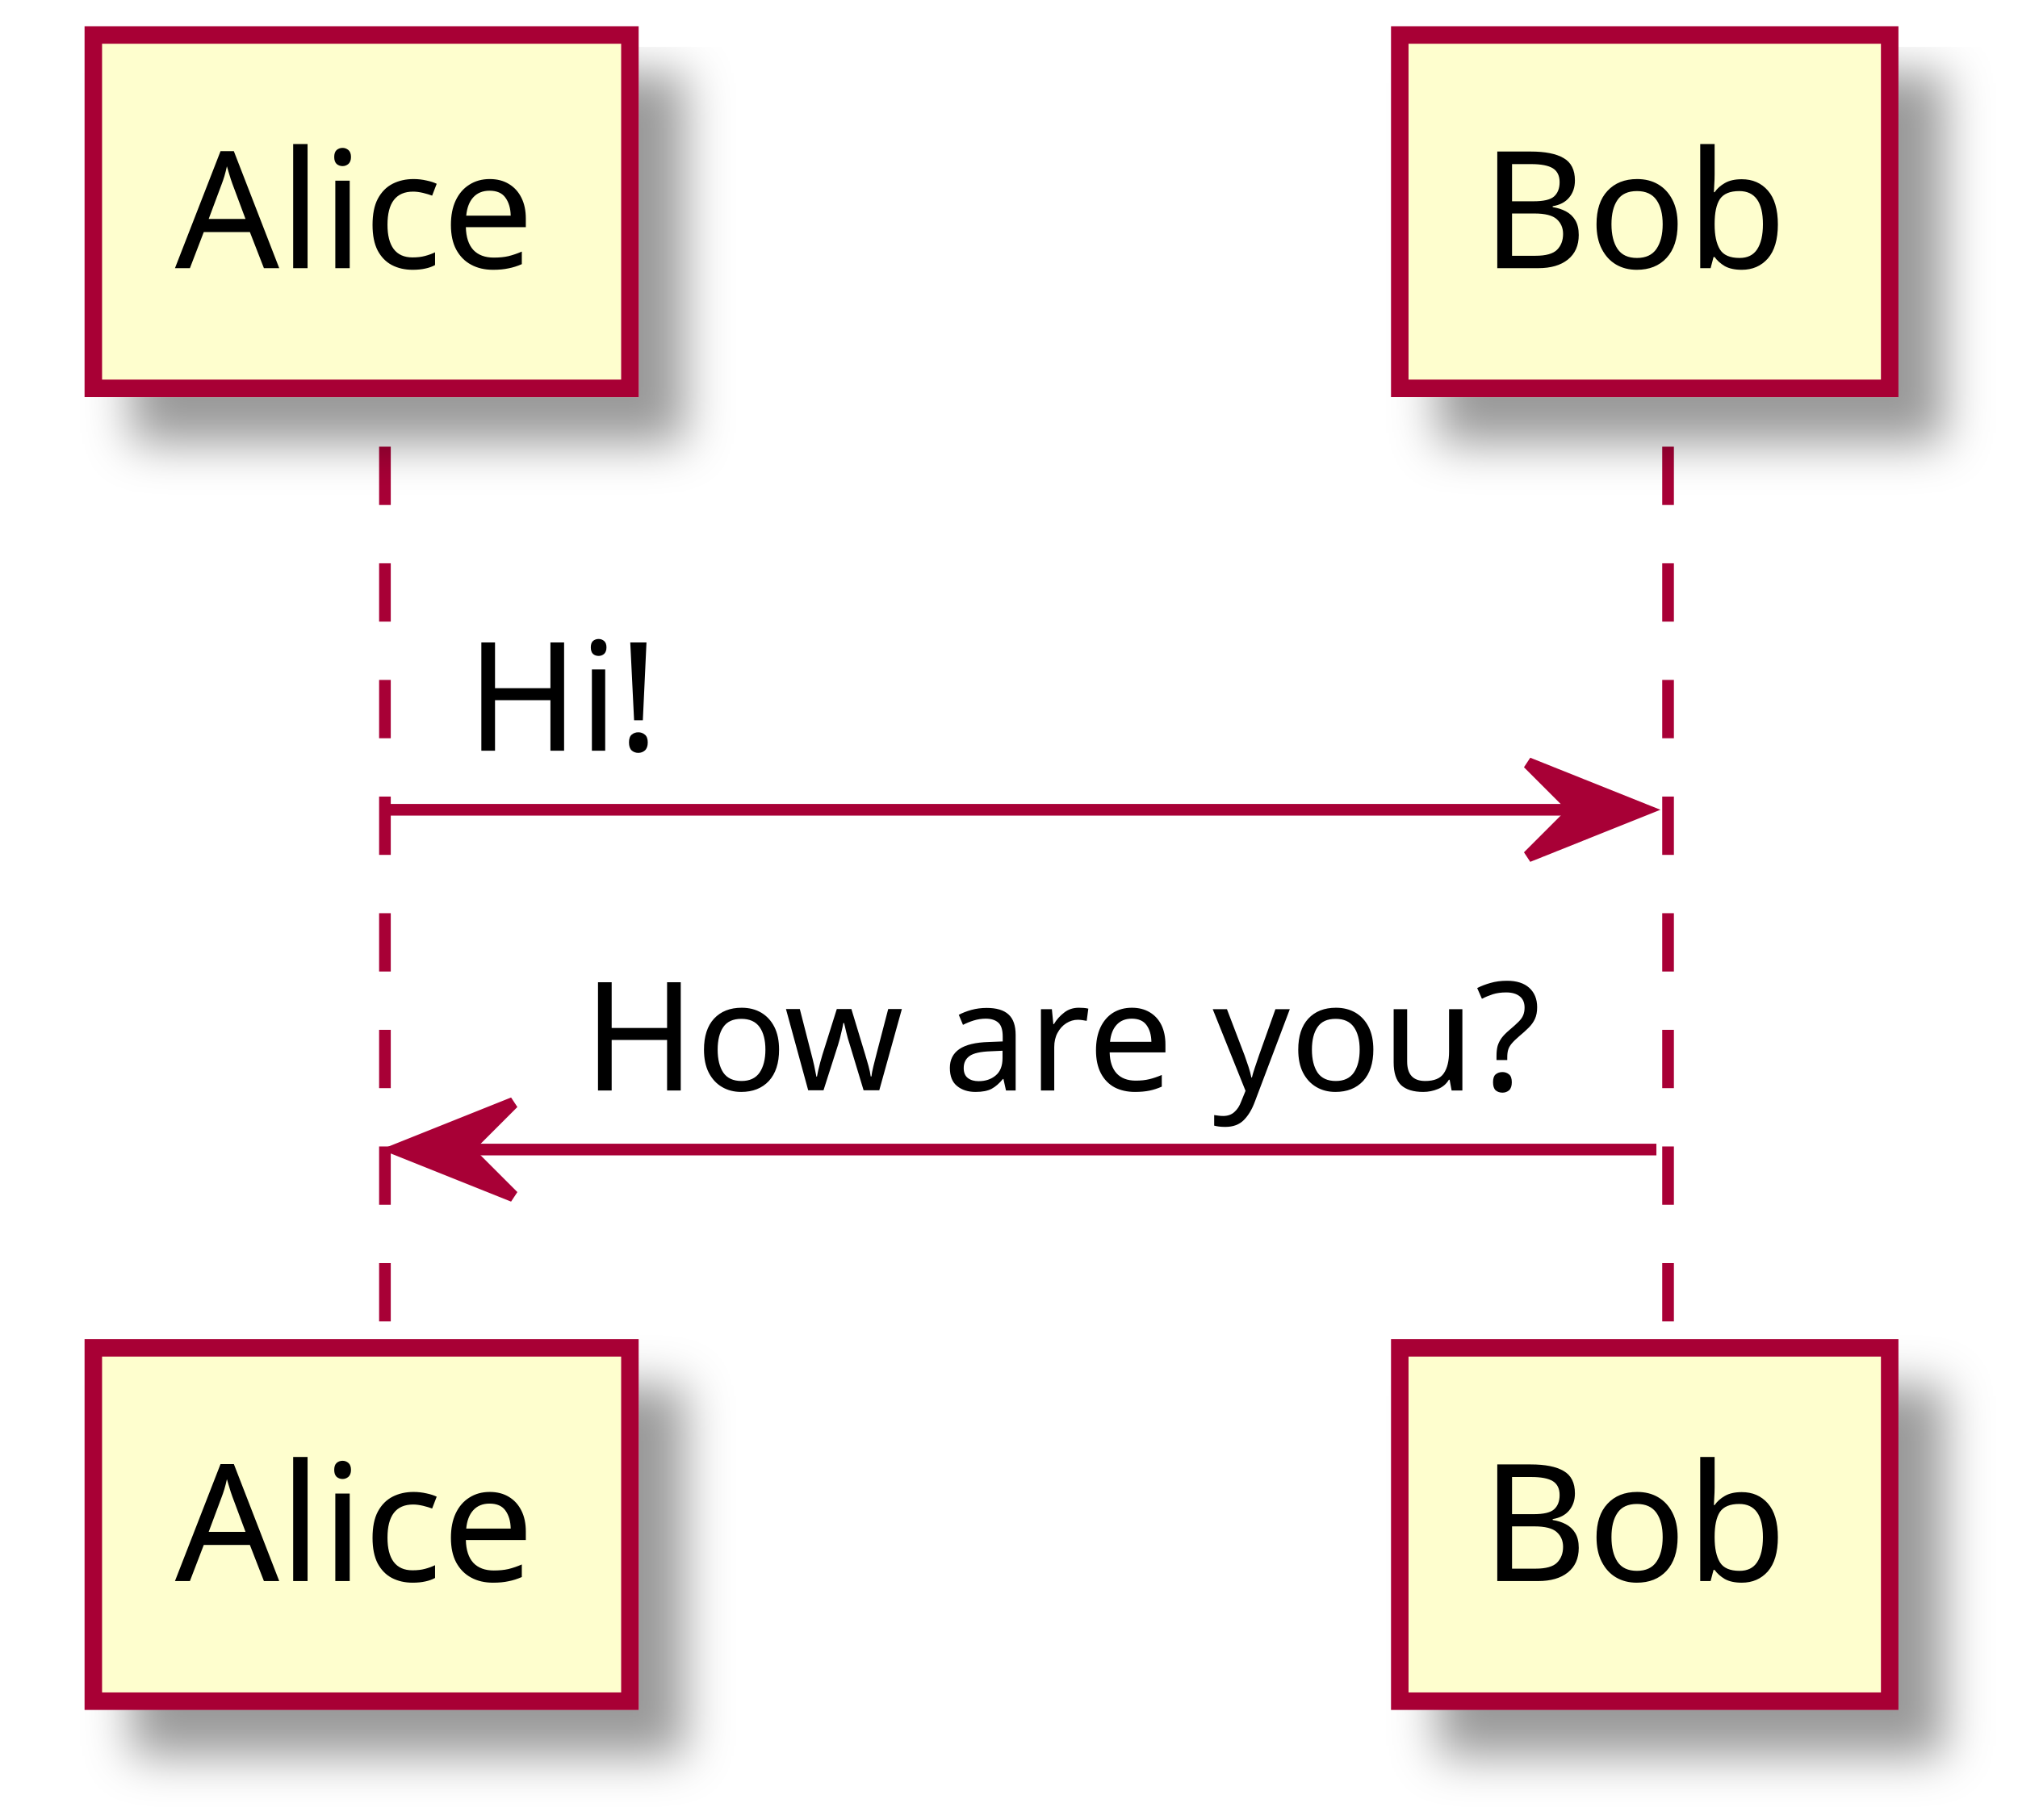
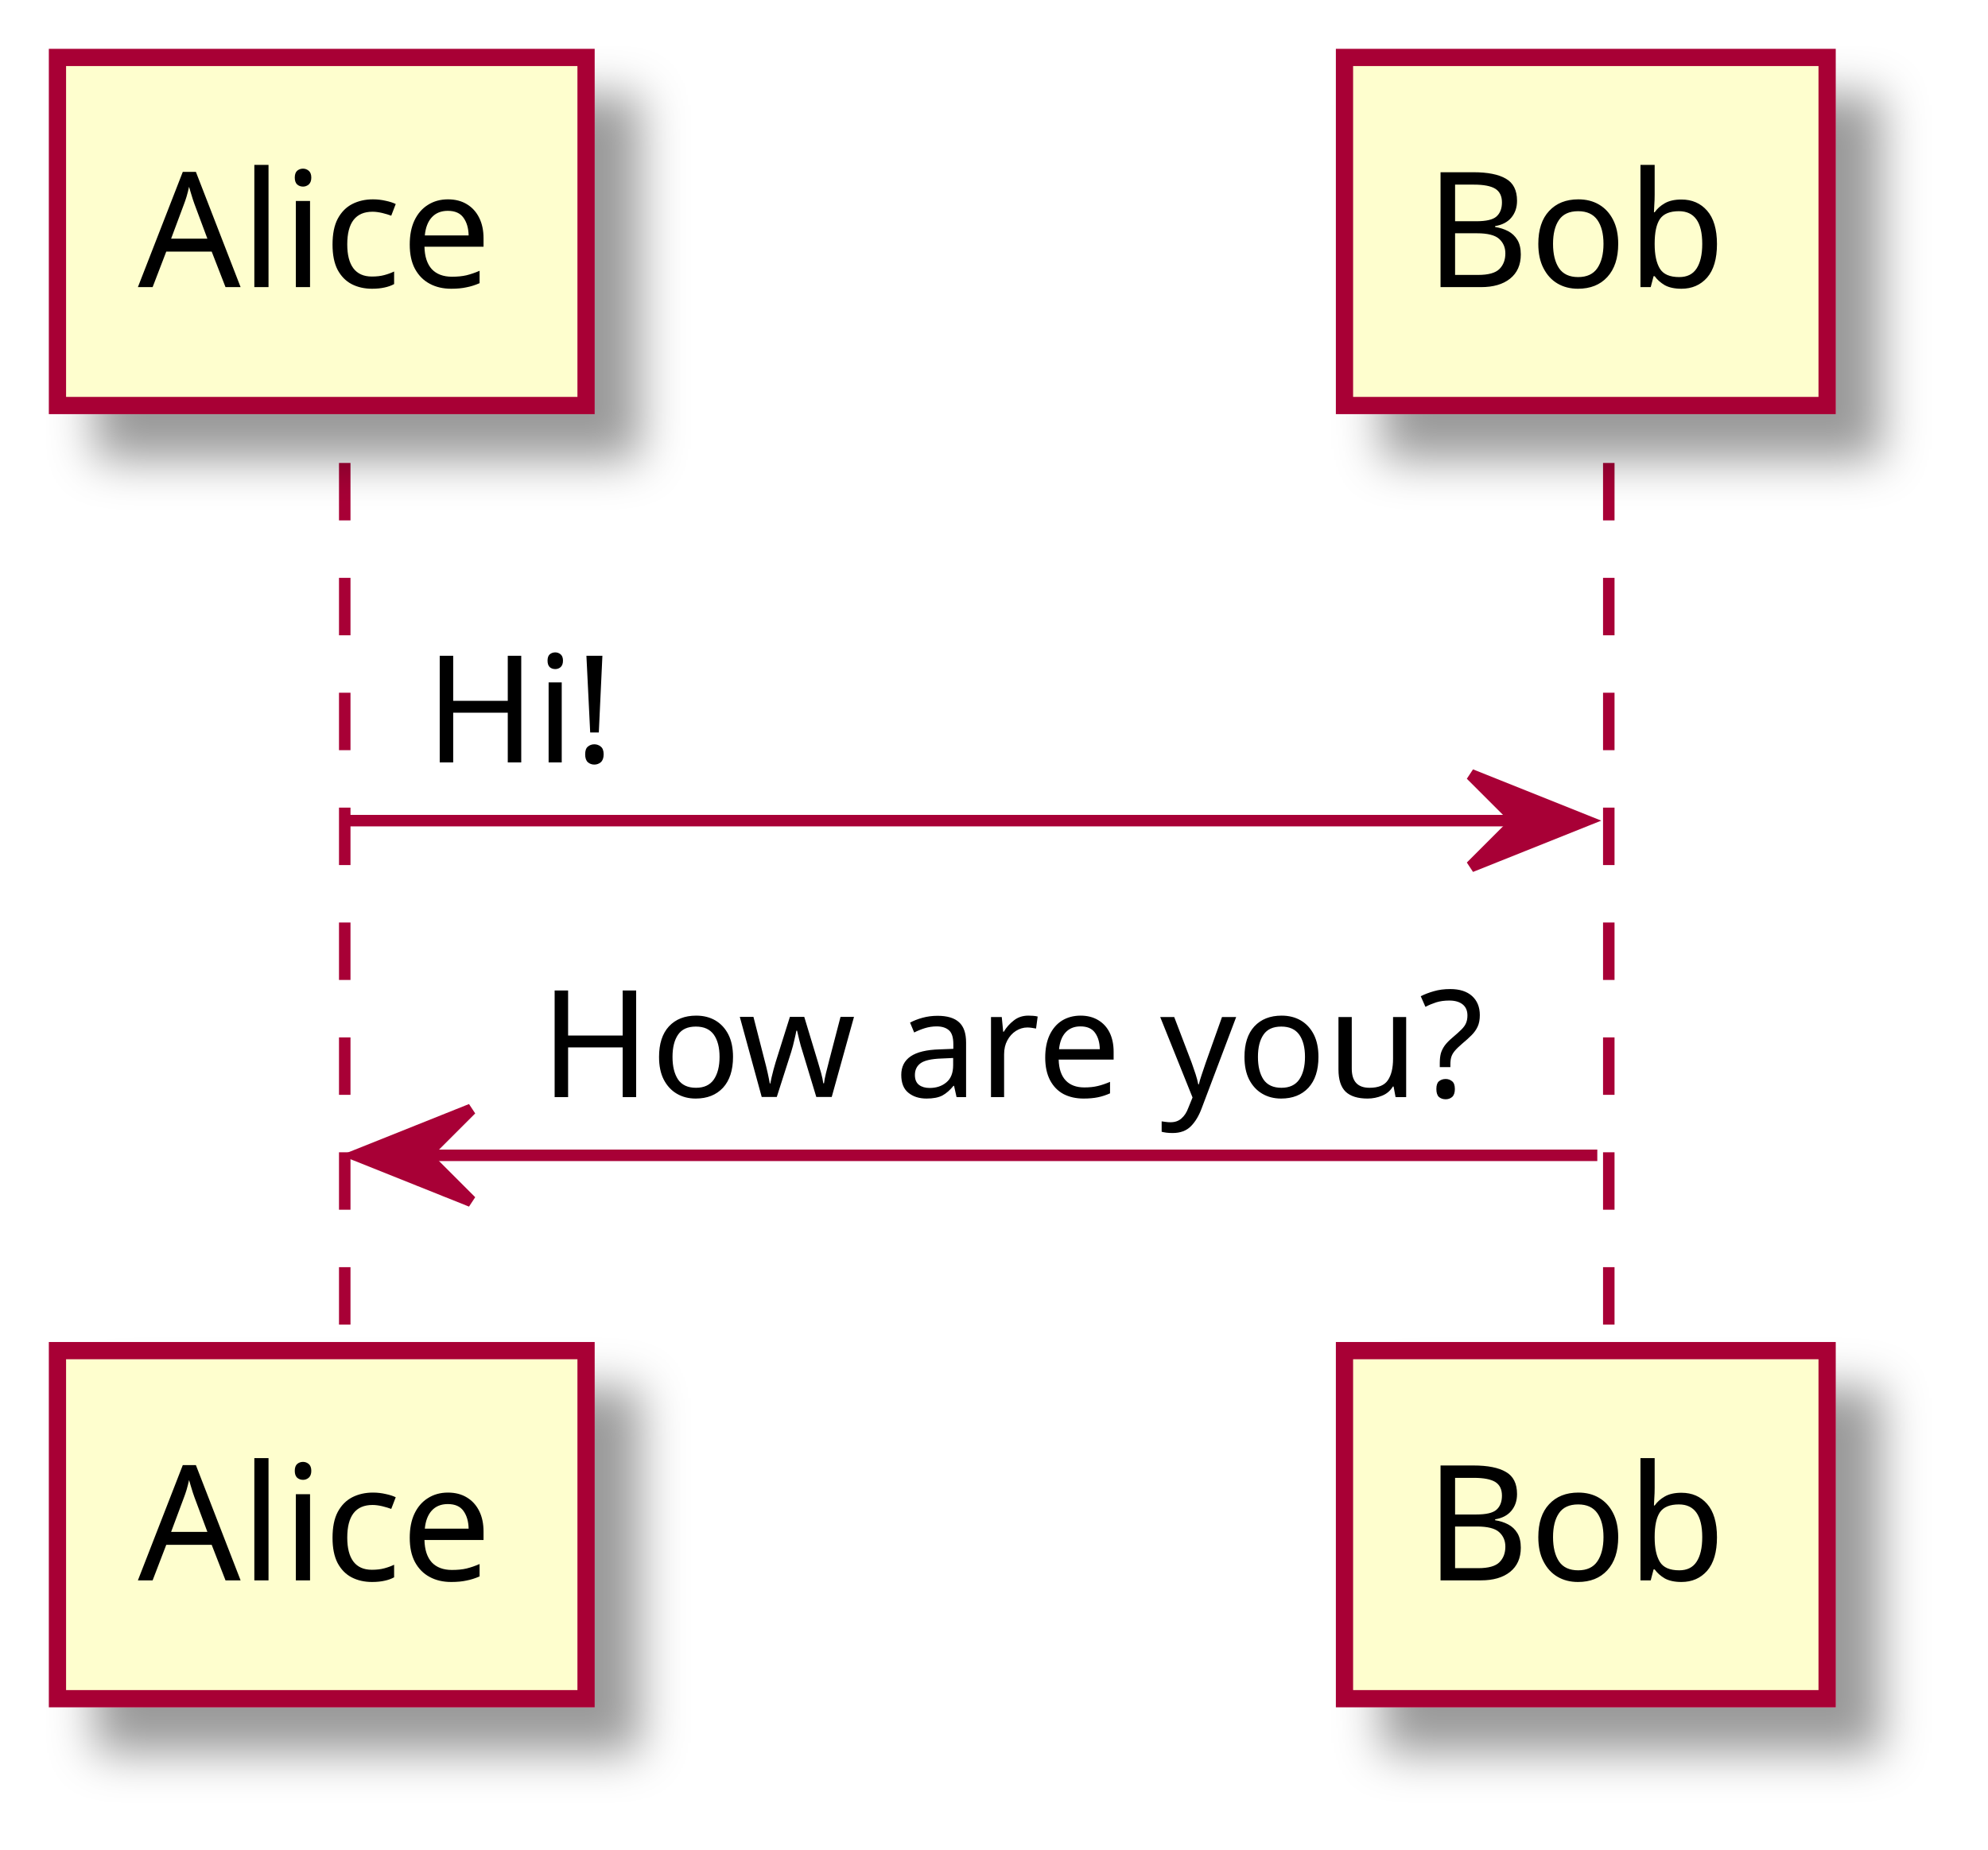
- <svg xmlns="http://www.w3.org/2000/svg" contentScriptType="application/ecmascript" contentStyleType="text/css" height="156px" preserveAspectRatio="none" style="width:173px;height:156px;" version="1.1" viewBox="0 0 173 156" width="173px" zoomAndPan="magnify">
+ <svg xmlns="http://www.w3.org/2000/svg" contentScriptType="application/ecmascript" contentStyleType="text/css" height="161px" preserveAspectRatio="none" style="width:173px;height:161px;" version="1.1" viewBox="0 0 173 161" width="173px" zoomAndPan="magnify">
  <defs>
-     <filter height="300%" id="f1d6vb25lh5m0d" width="300%" x="-1" y="-1">
+     <filter height="300%" id="f1vpx7wvolz9uy" width="300%" x="-1" y="-1">
      <feGaussianBlur result="blurOut" stdDeviation="2.0" />
      <feColorMatrix in="blurOut" result="blurOut2" type="matrix" values="0 0 0 0 0 0 0 0 0 0 0 0 0 0 0 0 0 0 .4 0" />
      <feOffset dx="4.0" dy="4.0" in="blurOut2" result="blurOut3" />
      <feBlend in="SourceGraphic" in2="blurOut3" mode="normal" />
    </filter>
  </defs>
  <g>
-     <line style="stroke: #A80036; stroke-width: 1.0; stroke-dasharray: 5.0,5.0;" x1="33" x2="33" y1="38.297" y2="116.562" />
-     <line style="stroke: #A80036; stroke-width: 1.0; stroke-dasharray: 5.0,5.0;" x1="143" x2="143" y1="38.297" y2="116.562" />
-     <rect fill="#FEFECE" filter="url(#f1d6vb25lh5m0d)" height="30.297" style="stroke: #A80036; stroke-width: 1.5;" width="46" x="8" y="3" />
-     <text fill="#000000" font-family="sans-serif" font-size="14" lengthAdjust="spacingAndGlyphs" textLength="32" x="15" y="22.995">Alice</text>
-     <rect fill="#FEFECE" filter="url(#f1d6vb25lh5m0d)" height="30.297" style="stroke: #A80036; stroke-width: 1.5;" width="46" x="8" y="115.562" />
-     <text fill="#000000" font-family="sans-serif" font-size="14" lengthAdjust="spacingAndGlyphs" textLength="32" x="15" y="135.558">Alice</text>
-     <rect fill="#FEFECE" filter="url(#f1d6vb25lh5m0d)" height="30.297" style="stroke: #A80036; stroke-width: 1.5;" width="42" x="120" y="3" />
-     <text fill="#000000" font-family="sans-serif" font-size="14" lengthAdjust="spacingAndGlyphs" textLength="28" x="127" y="22.995">Bob</text>
-     <rect fill="#FEFECE" filter="url(#f1d6vb25lh5m0d)" height="30.297" style="stroke: #A80036; stroke-width: 1.5;" width="42" x="120" y="115.562" />
-     <text fill="#000000" font-family="sans-serif" font-size="14" lengthAdjust="spacingAndGlyphs" textLength="28" x="127" y="135.558">Bob</text>
-     <polygon fill="#A80036" points="131,65.43,141,69.43,131,73.43,135,69.43" style="stroke: #A80036; stroke-width: 1.0;" />
-     <line style="stroke: #A80036; stroke-width: 1.0;" x1="33" x2="137" y1="69.43" y2="69.43" />
-     <text fill="#000000" font-family="sans-serif" font-size="13" lengthAdjust="spacingAndGlyphs" textLength="18" x="40" y="64.364">Hi!</text>
-     <polygon fill="#A80036" points="44,94.562,34,98.562,44,102.562,40,98.562" style="stroke: #A80036; stroke-width: 1.0;" />
-     <line style="stroke: #A80036; stroke-width: 1.0;" x1="38" x2="142" y1="98.562" y2="98.562" />
-     <text fill="#000000" font-family="sans-serif" font-size="13" lengthAdjust="spacingAndGlyphs" textLength="86" x="50" y="93.497">How are you?</text>
+     <line style="stroke:#A80036;stroke-width:1.0;stroke-dasharray:5.0,5.0;" x1="30" x2="30" y1="40.297" y2="118.562" />
+     <line style="stroke:#A80036;stroke-width:1.0;stroke-dasharray:5.0,5.0;" x1="140" x2="140" y1="40.297" y2="118.562" />
+     <rect fill="#FEFECE" filter="url(#f1vpx7wvolz9uy)" height="30.297" style="stroke:#A80036;stroke-width:1.5;" width="46" x="5" y="5" />
+     <text fill="#000000" font-family="sans-serif" font-size="14" lengthAdjust="spacingAndGlyphs" textLength="32" x="12" y="24.995">Alice</text>
+     <rect fill="#FEFECE" filter="url(#f1vpx7wvolz9uy)" height="30.297" style="stroke:#A80036;stroke-width:1.5;" width="46" x="5" y="117.562" />
+     <text fill="#000000" font-family="sans-serif" font-size="14" lengthAdjust="spacingAndGlyphs" textLength="32" x="12" y="137.558">Alice</text>
+     <rect fill="#FEFECE" filter="url(#f1vpx7wvolz9uy)" height="30.297" style="stroke:#A80036;stroke-width:1.5;" width="42" x="117" y="5" />
+     <text fill="#000000" font-family="sans-serif" font-size="14" lengthAdjust="spacingAndGlyphs" textLength="28" x="124" y="24.995">Bob</text>
+     <rect fill="#FEFECE" filter="url(#f1vpx7wvolz9uy)" height="30.297" style="stroke:#A80036;stroke-width:1.5;" width="42" x="117" y="117.562" />
+     <text fill="#000000" font-family="sans-serif" font-size="14" lengthAdjust="spacingAndGlyphs" textLength="28" x="124" y="137.558">Bob</text>
+     <polygon fill="#A80036" points="128,67.43,138,71.43,128,75.43,132,71.43" style="stroke:#A80036;stroke-width:1.0;" />
+     <line style="stroke:#A80036;stroke-width:1.0;" x1="30" x2="134" y1="71.43" y2="71.43" />
+     <text fill="#000000" font-family="sans-serif" font-size="13" lengthAdjust="spacingAndGlyphs" textLength="18" x="37" y="66.364">Hi!</text>
+     <polygon fill="#A80036" points="41,96.562,31,100.562,41,104.562,37,100.562" style="stroke:#A80036;stroke-width:1.0;" />
+     <line style="stroke:#A80036;stroke-width:1.0;" x1="35" x2="139" y1="100.562" y2="100.562" />
+     <text fill="#000000" font-family="sans-serif" font-size="13" lengthAdjust="spacingAndGlyphs" textLength="86" x="47" y="95.497">How are you?</text>
  </g>
</svg>
